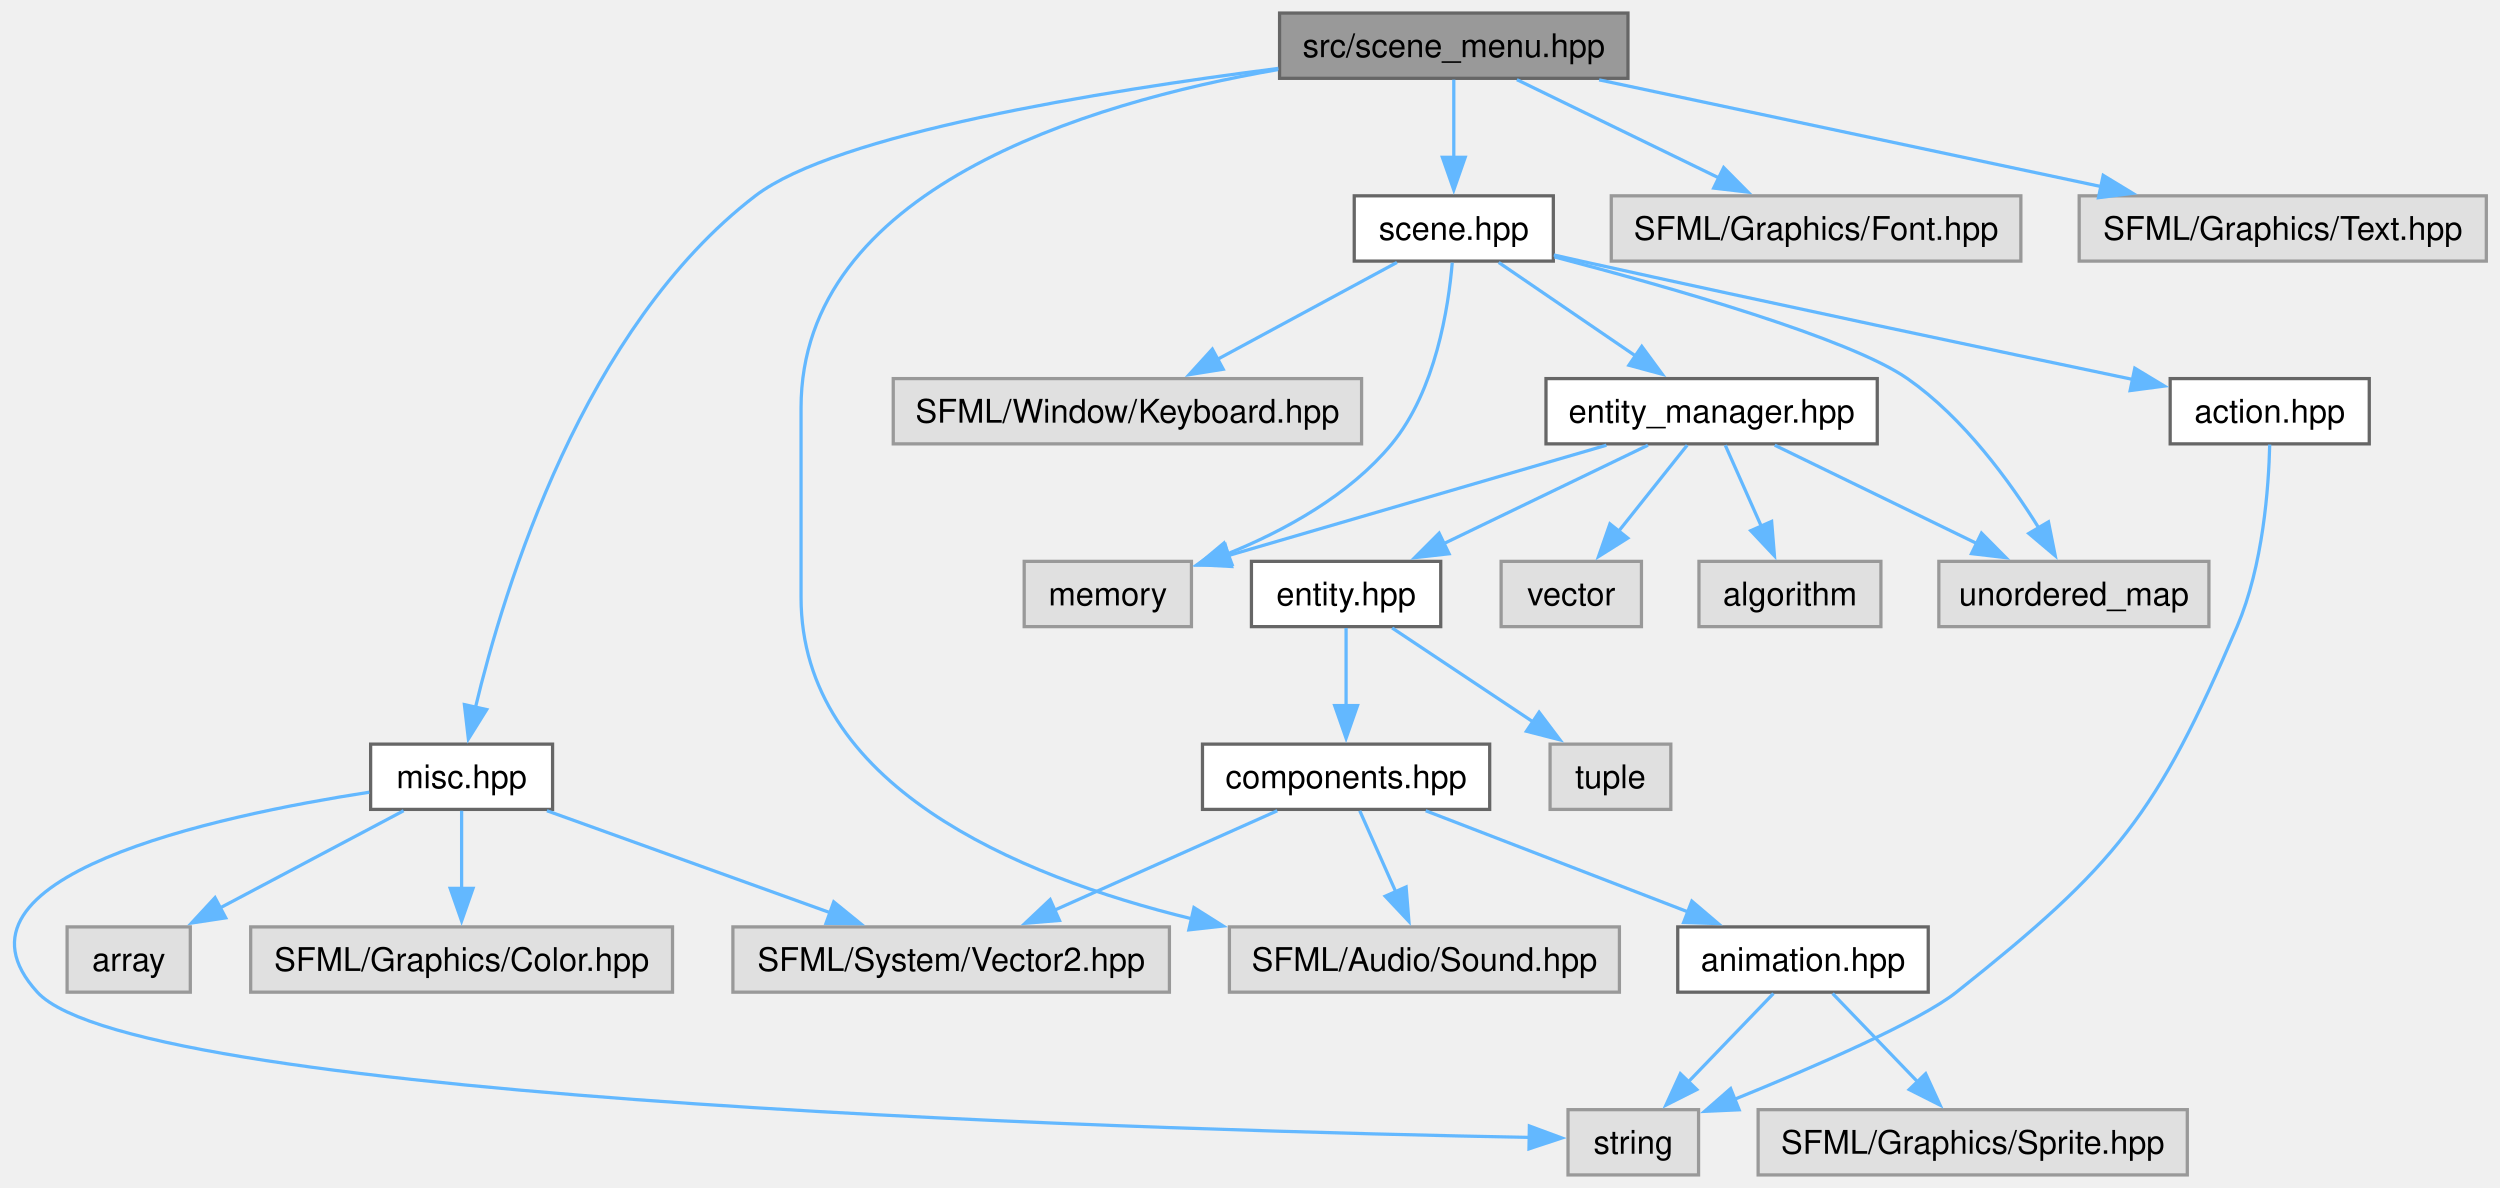
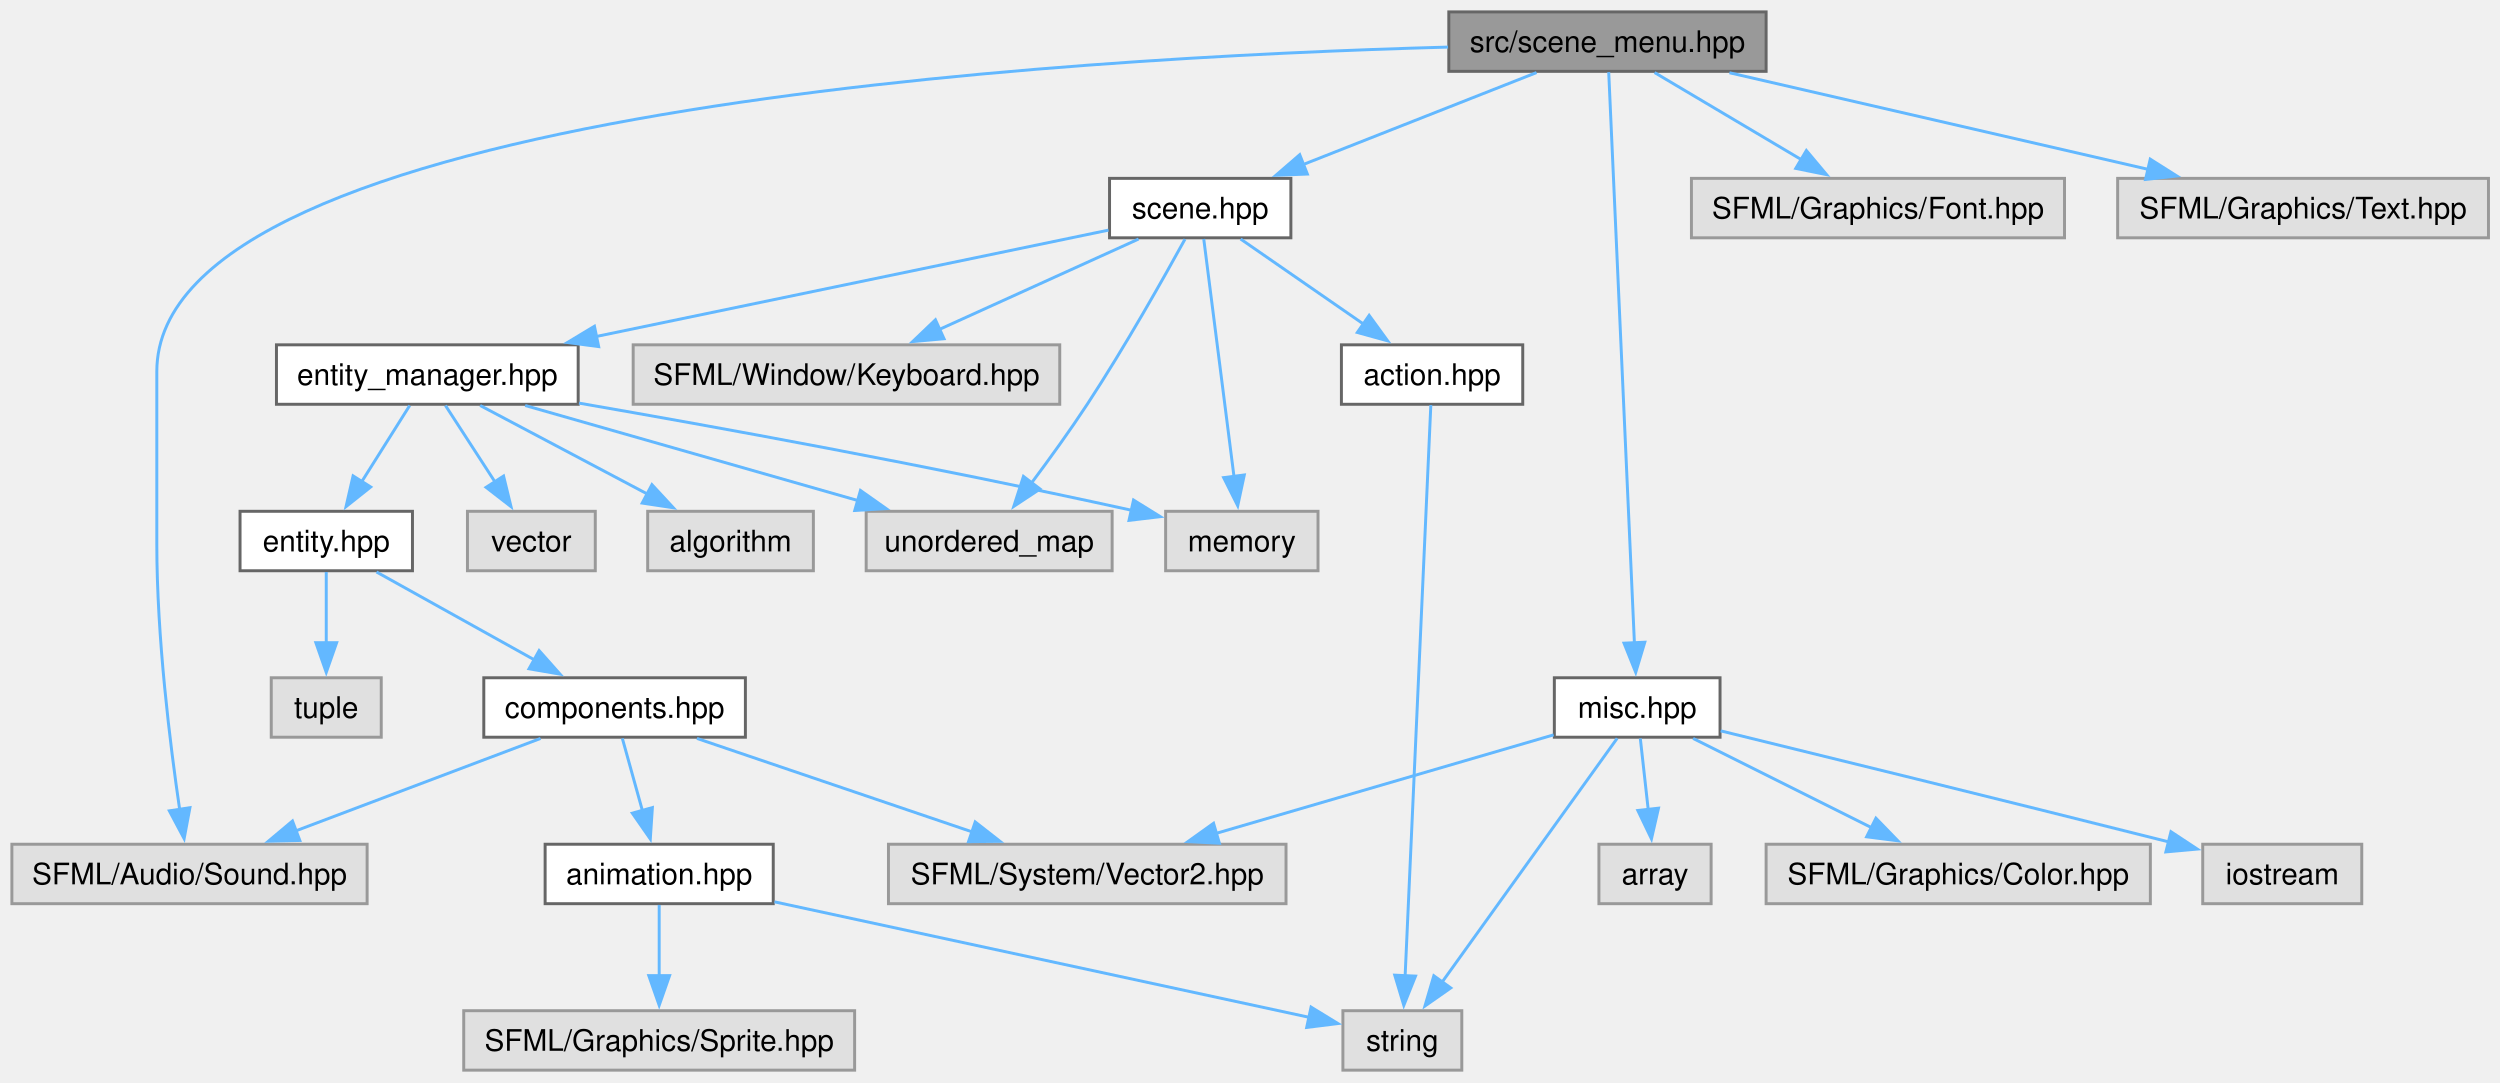
- <svg xmlns="http://www.w3.org/2000/svg" xmlns:xlink="http://www.w3.org/1999/xlink" width="766pt" height="364pt" viewBox="0.00 0.00 766.00 364.00">
+ <svg xmlns="http://www.w3.org/2000/svg" xmlns:xlink="http://www.w3.org/1999/xlink" width="841pt" height="364pt" viewBox="0.00 0.00 841.00 364.00">
  <g id="graph0" class="graph" transform="scale(1 1) rotate(0) translate(4 360)">
    <g id="Node000001" class="node">
      <g id="a_Node000001">
        <a xlink:title=" ">
-           <polygon fill="#999999" stroke="#666666" points="494.81,-356 388.06,-356 388.06,-336 494.81,-336 494.81,-356" />
-           <text xml:space="preserve" text-anchor="middle" x="441.44" y="-342.5" font-family="Helvetica,sans-Serif" font-size="10.00">src/scene_menu.hpp</text>
+           <polygon fill="#999999" stroke="#666666" points="590.12,-356 483.38,-356 483.38,-336 590.12,-336 590.12,-356" />
+           <text xml:space="preserve" text-anchor="middle" x="536.75" y="-342.5" font-family="Helvetica,sans-Serif" font-size="10.00">src/scene_menu.hpp</text>
        </a>
      </g>
    </g>
    <g id="Node000002" class="node">
      <g id="a_Node000002">
        <a xlink:href="scene_8hpp.html" target="_top" xlink:title=" ">
-           <polygon fill="white" stroke="#666666" points="471.94,-300 410.94,-300 410.94,-280 471.94,-280 471.94,-300" />
-           <text xml:space="preserve" text-anchor="middle" x="441.44" y="-286.5" font-family="Helvetica,sans-Serif" font-size="10.00">scene.hpp</text>
+           <polygon fill="white" stroke="#666666" points="430.25,-300 369.25,-300 369.25,-280 430.25,-280 430.25,-300" />
+           <text xml:space="preserve" text-anchor="middle" x="399.75" y="-286.5" font-family="Helvetica,sans-Serif" font-size="10.00">scene.hpp</text>
        </a>
      </g>
    </g>
    <g id="edge1_Node000001_Node000002" class="edge">
      <g id="a_edge1_Node000001_Node000002">
        <a xlink:title=" ">
-           <path fill="none" stroke="#63b8ff" d="M441.44,-335.59C441.44,-329.01 441.44,-319.96 441.44,-311.73" />
-           <polygon fill="#63b8ff" stroke="#63b8ff" points="444.94,-311.81 441.44,-301.81 437.94,-311.81 444.94,-311.81" />
+           <path fill="none" stroke="#63b8ff" d="M512.89,-335.59C491.21,-327.05 458.98,-314.35 434.46,-304.68" />
+           <polygon fill="#63b8ff" stroke="#63b8ff" points="435.79,-301.45 425.21,-301.03 433.23,-307.96 435.79,-301.45" />
        </a>
      </g>
    </g>
    <g id="Node000013" class="node">
      <g id="a_Node000013">
        <a xlink:title=" ">
-           <polygon fill="#e0e0e0" stroke="#999999" points="492.19,-76 372.69,-76 372.69,-56 492.19,-56 492.19,-76" />
-           <text xml:space="preserve" text-anchor="middle" x="432.44" y="-62.5" font-family="Helvetica,sans-Serif" font-size="10.00">SFML/Audio/Sound.hpp</text>
-         </a>
-       </g>
-     </g>
-     <g id="edge25_Node000001_Node000013" class="edge">
-       <g id="a_edge25_Node000001_Node000013">
-         <a xlink:title=" ">
-           <path fill="none" stroke="#63b8ff" d="M387.58,-338.68C328.34,-328.38 241.44,-301.87 241.44,-235 241.44,-235 241.44,-235 241.44,-177 241.44,-119.63 306.95,-91.73 361.23,-78.46" />
-           <polygon fill="#63b8ff" stroke="#63b8ff" points="361.83,-81.91 370.79,-76.26 360.26,-75.09 361.83,-81.91" />
+           <polygon fill="#e0e0e0" stroke="#999999" points="119.5,-76 0,-76 0,-56 119.5,-56 119.5,-76" />
+           <text xml:space="preserve" text-anchor="middle" x="59.75" y="-62.5" font-family="Helvetica,sans-Serif" font-size="10.00">SFML/Audio/Sound.hpp</text>
+         </a>
+       </g>
+     </g>
+     <g id="edge26_Node000001_Node000013" class="edge">
+       <g id="a_edge26_Node000001_Node000013">
+         <a xlink:title=" ">
+           <path fill="none" stroke="#63b8ff" d="M483.13,-344.16C356.36,-340.71 48.75,-323.26 48.75,-235 48.75,-235 48.75,-235 48.75,-177 48.75,-145.71 53.21,-109.67 56.45,-87.61" />
+           <polygon fill="#63b8ff" stroke="#63b8ff" points="59.89,-88.3 57.94,-77.88 52.97,-87.23 59.89,-88.3" />
        </a>
      </g>
    </g>
    <g id="Node000018" class="node">
      <g id="a_Node000018">
        <a xlink:href="misc_8hpp.html" target="_top" xlink:title=" ">
-           <polygon fill="white" stroke="#666666" points="165.31,-132 109.56,-132 109.56,-112 165.31,-112 165.31,-132" />
-           <text xml:space="preserve" text-anchor="middle" x="137.44" y="-118.5" font-family="Helvetica,sans-Serif" font-size="10.00">misc.hpp</text>
+           <polygon fill="white" stroke="#666666" points="574.62,-132 518.88,-132 518.88,-112 574.62,-112 574.62,-132" />
+           <text xml:space="preserve" text-anchor="middle" x="546.75" y="-118.5" font-family="Helvetica,sans-Serif" font-size="10.00">misc.hpp</text>
        </a>
      </g>
    </g>
    <g id="edge20_Node000001_Node000018" class="edge">
      <g id="a_edge20_Node000001_Node000018">
        <a xlink:title=" ">
-           <path fill="none" stroke="#63b8ff" d="M387.71,-339.05C332.78,-332.04 252.11,-318.91 227.44,-300 174.83,-259.69 150.48,-180.09 141.61,-142.95" />
-           <polygon fill="#63b8ff" stroke="#63b8ff" points="145.12,-142.58 139.51,-133.58 138.29,-144.11 145.12,-142.58" />
-         </a>
-       </g>
-     </g>
-     <g id="Node000021" class="node">
-       <g id="a_Node000021">
-         <a xlink:title=" ">
-           <polygon fill="#e0e0e0" stroke="#999999" points="615.19,-300 489.69,-300 489.69,-280 615.19,-280 615.19,-300" />
-           <text xml:space="preserve" text-anchor="middle" x="552.44" y="-286.5" font-family="Helvetica,sans-Serif" font-size="10.00">SFML/Graphics/Font.hpp</text>
-         </a>
-       </g>
-     </g>
-     <g id="edge26_Node000001_Node000021" class="edge">
-       <g id="a_edge26_Node000001_Node000021">
-         <a xlink:title=" ">
-           <path fill="none" stroke="#63b8ff" d="M460.77,-335.59C477.86,-327.28 503.04,-315.03 522.69,-305.47" />
-           <polygon fill="#63b8ff" stroke="#63b8ff" points="524.13,-308.66 531.59,-301.14 521.07,-302.37 524.13,-308.66" />
+           <path fill="none" stroke="#63b8ff" d="M537.17,-335.74C538.65,-302.74 543.72,-190.31 545.82,-143.61" />
+           <polygon fill="#63b8ff" stroke="#63b8ff" points="549.31,-143.96 546.26,-133.81 542.32,-143.64 549.31,-143.96" />
        </a>
      </g>
    </g>
    <g id="Node000022" class="node">
      <g id="a_Node000022">
        <a xlink:title=" ">
-           <polygon fill="#e0e0e0" stroke="#999999" points="757.81,-300 633.06,-300 633.06,-280 757.81,-280 757.81,-300" />
-           <text xml:space="preserve" text-anchor="middle" x="695.44" y="-286.5" font-family="Helvetica,sans-Serif" font-size="10.00">SFML/Graphics/Text.hpp</text>
+           <polygon fill="#e0e0e0" stroke="#999999" points="690.5,-300 565,-300 565,-280 690.5,-280 690.5,-300" />
+           <text xml:space="preserve" text-anchor="middle" x="627.75" y="-286.5" font-family="Helvetica,sans-Serif" font-size="10.00">SFML/Graphics/Font.hpp</text>
        </a>
      </g>
    </g>
    <g id="edge27_Node000001_Node000022" class="edge">
      <g id="a_edge27_Node000001_Node000022">
        <a xlink:title=" ">
-           <path fill="none" stroke="#63b8ff" d="M485.97,-335.53C528.82,-326.42 593.74,-312.62 639.93,-302.8" />
-           <polygon fill="#63b8ff" stroke="#63b8ff" points="640.42,-306.27 649.48,-300.77 638.97,-299.43 640.42,-306.27" />
+           <path fill="none" stroke="#63b8ff" d="M552.6,-335.59C566.22,-327.51 586.11,-315.71 602.01,-306.27" />
+           <polygon fill="#63b8ff" stroke="#63b8ff" points="603.66,-309.37 610.47,-301.25 600.09,-303.35 603.66,-309.37" />
+         </a>
+       </g>
+     </g>
+     <g id="Node000023" class="node">
+       <g id="a_Node000023">
+         <a xlink:title=" ">
+           <polygon fill="#e0e0e0" stroke="#999999" points="833.12,-300 708.38,-300 708.38,-280 833.12,-280 833.12,-300" />
+           <text xml:space="preserve" text-anchor="middle" x="770.75" y="-286.5" font-family="Helvetica,sans-Serif" font-size="10.00">SFML/Graphics/Text.hpp</text>
+         </a>
+       </g>
+     </g>
+     <g id="edge28_Node000001_Node000023" class="edge">
+       <g id="a_edge28_Node000001_Node000023">
+         <a xlink:title=" ">
+           <path fill="none" stroke="#63b8ff" d="M577.78,-335.53C617,-326.48 676.3,-312.8 718.8,-302.99" />
+           <polygon fill="#63b8ff" stroke="#63b8ff" points="719.34,-306.46 728.29,-300.8 717.76,-299.64 719.34,-306.46" />
        </a>
      </g>
    </g>
    <g id="Node000003" class="node">
      <g id="a_Node000003">
        <a xlink:title=" ">
-           <polygon fill="#e0e0e0" stroke="#999999" points="672.81,-188 590.06,-188 590.06,-168 672.81,-168 672.81,-188" />
-           <text xml:space="preserve" text-anchor="middle" x="631.44" y="-174.5" font-family="Helvetica,sans-Serif" font-size="10.00">unordered_map</text>
+           <polygon fill="#e0e0e0" stroke="#999999" points="370.12,-188 287.38,-188 287.38,-168 370.12,-168 370.12,-188" />
+           <text xml:space="preserve" text-anchor="middle" x="328.75" y="-174.5" font-family="Helvetica,sans-Serif" font-size="10.00">unordered_map</text>
        </a>
      </g>
    </g>
    <g id="edge2_Node000002_Node000003" class="edge">
      <g id="a_edge2_Node000002_Node000003">
        <a xlink:title=" ">
-           <path fill="none" stroke="#63b8ff" d="M472.29,-281.27C507.59,-272.04 562.81,-256.3 580.44,-244 597.67,-231.98 611.87,-212.44 620.88,-197.92" />
-           <polygon fill="#63b8ff" stroke="#63b8ff" points="623.65,-200.1 625.72,-189.71 617.62,-196.55 623.65,-200.1" />
+           <path fill="none" stroke="#63b8ff" d="M394.64,-279.56C387.6,-266.74 374.38,-243.23 361.75,-224 355.92,-215.12 349.03,-205.58 343.05,-197.59" />
+           <polygon fill="#63b8ff" stroke="#63b8ff" points="345.87,-195.51 337.04,-189.66 340.29,-199.74 345.87,-195.51" />
        </a>
      </g>
    </g>
    <g id="Node000004" class="node">
      <g id="a_Node000004">
        <a xlink:title=" ">
-           <polygon fill="#e0e0e0" stroke="#999999" points="361.06,-188 309.81,-188 309.81,-168 361.06,-168 361.06,-188" />
-           <text xml:space="preserve" text-anchor="middle" x="335.44" y="-174.5" font-family="Helvetica,sans-Serif" font-size="10.00">memory</text>
+           <polygon fill="#e0e0e0" stroke="#999999" points="439.38,-188 388.12,-188 388.12,-168 439.38,-168 439.38,-188" />
+           <text xml:space="preserve" text-anchor="middle" x="413.75" y="-174.5" font-family="Helvetica,sans-Serif" font-size="10.00">memory</text>
        </a>
      </g>
    </g>
    <g id="edge3_Node000002_Node000004" class="edge">
      <g id="a_edge3_Node000002_Node000004">
        <a xlink:title=" ">
-           <path fill="none" stroke="#63b8ff" d="M440.97,-279.53C439.82,-265.83 435.89,-240.34 422.44,-224 409.46,-208.24 389.51,-197.36 371.99,-190.26" />
-           <polygon fill="#63b8ff" stroke="#63b8ff" points="373.49,-187.08 362.9,-186.84 371.03,-193.63 373.49,-187.08" />
+           <path fill="none" stroke="#63b8ff" d="M400.94,-279.62C403.19,-262.01 408.07,-223.59 411.12,-199.65" />
+           <polygon fill="#63b8ff" stroke="#63b8ff" points="414.58,-200.22 412.37,-189.86 407.63,-199.33 414.58,-200.22" />
        </a>
      </g>
    </g>
    <g id="Node000005" class="node">
      <g id="a_Node000005">
        <a xlink:title=" ">
-           <polygon fill="#e0e0e0" stroke="#999999" points="413.19,-244 269.69,-244 269.69,-224 413.19,-224 413.19,-244" />
-           <text xml:space="preserve" text-anchor="middle" x="341.44" y="-230.5" font-family="Helvetica,sans-Serif" font-size="10.00">SFML/Window/Keyboard.hpp</text>
+           <polygon fill="#e0e0e0" stroke="#999999" points="352.5,-244 209,-244 209,-224 352.5,-224 352.5,-244" />
+           <text xml:space="preserve" text-anchor="middle" x="280.75" y="-230.5" font-family="Helvetica,sans-Serif" font-size="10.00">SFML/Window/Keyboard.hpp</text>
        </a>
      </g>
    </g>
    <g id="edge4_Node000002_Node000005" class="edge">
      <g id="a_edge4_Node000002_Node000005">
        <a xlink:title=" ">
-           <path fill="none" stroke="#63b8ff" d="M424.02,-279.59C408.77,-271.36 386.36,-259.26 368.73,-249.74" />
-           <polygon fill="#63b8ff" stroke="#63b8ff" points="370.79,-246.87 360.33,-245.2 367.46,-253.03 370.79,-246.87" />
+           <path fill="none" stroke="#63b8ff" d="M379.02,-279.59C360.54,-271.21 333.21,-258.8 312.06,-249.21" />
+           <polygon fill="#63b8ff" stroke="#63b8ff" points="313.57,-246.05 303.02,-245.1 310.68,-252.42 313.57,-246.05" />
        </a>
      </g>
    </g>
    <g id="Node000006" class="node">
      <g id="a_Node000006">
        <a xlink:href="entity__manager_8hpp.html" target="_top" xlink:title=" ">
-           <polygon fill="white" stroke="#666666" points="571.19,-244 469.69,-244 469.69,-224 571.19,-224 571.19,-244" />
-           <text xml:space="preserve" text-anchor="middle" x="520.44" y="-230.5" font-family="Helvetica,sans-Serif" font-size="10.00">entity_manager.hpp</text>
+           <polygon fill="white" stroke="#666666" points="190.5,-244 89,-244 89,-224 190.5,-224 190.5,-244" />
+           <text xml:space="preserve" text-anchor="middle" x="139.75" y="-230.5" font-family="Helvetica,sans-Serif" font-size="10.00">entity_manager.hpp</text>
        </a>
      </g>
    </g>
    <g id="edge5_Node000002_Node000006" class="edge">
      <g id="a_edge5_Node000002_Node000006">
        <a xlink:title=" ">
-           <path fill="none" stroke="#63b8ff" d="M455.2,-279.59C466.8,-271.67 483.64,-260.16 497.3,-250.82" />
-           <polygon fill="#63b8ff" stroke="#63b8ff" points="499.04,-253.87 505.32,-245.33 495.09,-248.09 499.04,-253.87" />
+           <path fill="none" stroke="#63b8ff" d="M368.9,-282.59C326.55,-273.8 249.61,-257.82 196.65,-246.82" />
+           <polygon fill="#63b8ff" stroke="#63b8ff" points="197.39,-243.4 186.89,-244.79 195.97,-250.25 197.39,-243.4" />
        </a>
      </g>
    </g>
    <g id="Node000017" class="node">
      <g id="a_Node000017">
        <a xlink:href="action_8hpp.html" target="_top" xlink:title=" ">
-           <polygon fill="white" stroke="#666666" points="721.94,-244 660.94,-244 660.94,-224 721.94,-224 721.94,-244" />
-           <text xml:space="preserve" text-anchor="middle" x="691.44" y="-230.5" font-family="Helvetica,sans-Serif" font-size="10.00">action.hpp</text>
+           <polygon fill="white" stroke="#666666" points="508.25,-244 447.25,-244 447.25,-224 508.25,-224 508.25,-244" />
+           <text xml:space="preserve" text-anchor="middle" x="477.75" y="-230.5" font-family="Helvetica,sans-Serif" font-size="10.00">action.hpp</text>
        </a>
      </g>
    </g>
    <g id="edge18_Node000002_Node000017" class="edge">
      <g id="a_edge18_Node000002_Node000017">
        <a xlink:title=" ">
-           <path fill="none" stroke="#63b8ff" d="M472.09,-281.88C474.91,-281.24 477.73,-280.6 480.44,-280 539.05,-266.99 607,-252.63 649.6,-243.71" />
-           <polygon fill="#63b8ff" stroke="#63b8ff" points="650.1,-247.18 659.17,-241.71 648.67,-240.33 650.1,-247.18" />
+           <path fill="none" stroke="#63b8ff" d="M413.34,-279.59C424.79,-271.67 441.41,-260.16 454.91,-250.82" />
+           <polygon fill="#63b8ff" stroke="#63b8ff" points="456.58,-253.91 462.81,-245.34 452.6,-248.16 456.58,-253.91" />
        </a>
      </g>
    </g>
    <g id="edge7_Node000006_Node000003" class="edge">
      <g id="a_edge7_Node000006_Node000003">
        <a xlink:title=" ">
-           <path fill="none" stroke="#63b8ff" d="M539.77,-223.59C556.86,-215.28 582.04,-203.03 601.69,-193.47" />
-           <polygon fill="#63b8ff" stroke="#63b8ff" points="603.13,-196.66 610.59,-189.14 600.07,-190.37 603.13,-196.66" />
+           <path fill="none" stroke="#63b8ff" d="M172.67,-223.59C203.78,-214.71 250.67,-201.31 284.93,-191.52" />
+           <polygon fill="#63b8ff" stroke="#63b8ff" points="285.46,-195.01 294.12,-188.9 283.54,-188.28 285.46,-195.01" />
        </a>
      </g>
    </g>
    <g id="edge8_Node000006_Node000004" class="edge">
      <g id="a_edge8_Node000006_Node000004">
        <a xlink:title=" ">
-           <path fill="none" stroke="#63b8ff" d="M488.21,-223.59C455.85,-214.15 406.04,-199.61 372.16,-189.72" />
-           <polygon fill="#63b8ff" stroke="#63b8ff" points="373.37,-186.42 362.79,-186.98 371.4,-193.14 373.37,-186.42" />
+           <path fill="none" stroke="#63b8ff" d="M190.77,-224.39C236.83,-216.4 306.7,-203.72 376.59,-188.36" />
+           <polygon fill="#63b8ff" stroke="#63b8ff" points="377.32,-191.78 386.32,-186.2 375.8,-184.95 377.32,-191.78" />
        </a>
      </g>
    </g>
    <g id="Node000007" class="node">
      <g id="a_Node000007">
        <a xlink:title=" ">
-           <polygon fill="#e0e0e0" stroke="#999999" points="498.94,-188 455.94,-188 455.94,-168 498.94,-168 498.94,-188" />
-           <text xml:space="preserve" text-anchor="middle" x="477.44" y="-174.5" font-family="Helvetica,sans-Serif" font-size="10.00">vector</text>
+           <polygon fill="#e0e0e0" stroke="#999999" points="196.25,-188 153.25,-188 153.25,-168 196.25,-168 196.25,-188" />
+           <text xml:space="preserve" text-anchor="middle" x="174.75" y="-174.5" font-family="Helvetica,sans-Serif" font-size="10.00">vector</text>
        </a>
      </g>
    </g>
    <g id="edge6_Node000006_Node000007" class="edge">
      <g id="a_edge6_Node000006_Node000007">
        <a xlink:title=" ">
-           <path fill="none" stroke="#63b8ff" d="M512.95,-223.59C507.15,-216.32 498.95,-206.02 491.89,-197.15" />
-           <polygon fill="#63b8ff" stroke="#63b8ff" points="494.75,-195.12 485.79,-189.48 489.28,-199.49 494.75,-195.12" />
+           <path fill="none" stroke="#63b8ff" d="M145.85,-223.59C150.46,-216.47 156.96,-206.45 162.62,-197.72" />
+           <polygon fill="#63b8ff" stroke="#63b8ff" points="165.4,-199.86 167.9,-189.57 159.52,-196.06 165.4,-199.86" />
        </a>
      </g>
    </g>
    <g id="Node000008" class="node">
      <g id="a_Node000008">
        <a xlink:title=" ">
-           <polygon fill="#e0e0e0" stroke="#999999" points="572.31,-188 516.56,-188 516.56,-168 572.31,-168 572.31,-188" />
-           <text xml:space="preserve" text-anchor="middle" x="544.44" y="-174.5" font-family="Helvetica,sans-Serif" font-size="10.00">algorithm</text>
+           <polygon fill="#e0e0e0" stroke="#999999" points="269.62,-188 213.88,-188 213.88,-168 269.62,-168 269.62,-188" />
+           <text xml:space="preserve" text-anchor="middle" x="241.75" y="-174.5" font-family="Helvetica,sans-Serif" font-size="10.00">algorithm</text>
        </a>
      </g>
    </g>
    <g id="edge9_Node000006_Node000008" class="edge">
      <g id="a_edge9_Node000006_Node000008">
        <a xlink:title=" ">
-           <path fill="none" stroke="#63b8ff" d="M524.62,-223.59C527.68,-216.7 531.95,-207.1 535.74,-198.57" />
-           <polygon fill="#63b8ff" stroke="#63b8ff" points="538.83,-200.24 539.69,-189.68 532.43,-197.4 538.83,-200.24" />
+           <path fill="none" stroke="#63b8ff" d="M157.52,-223.59C173.07,-215.36 195.93,-203.26 213.91,-193.74" />
+           <polygon fill="#63b8ff" stroke="#63b8ff" points="215.31,-196.96 222.51,-189.19 212.03,-190.77 215.31,-196.96" />
        </a>
      </g>
    </g>
    <g id="Node000009" class="node">
      <g id="a_Node000009">
        <a xlink:href="entity_8hpp.html" target="_top" xlink:title=" ">
-           <polygon fill="white" stroke="#666666" points="437.44,-188 379.44,-188 379.44,-168 437.44,-168 437.44,-188" />
-           <text xml:space="preserve" text-anchor="middle" x="408.44" y="-174.5" font-family="Helvetica,sans-Serif" font-size="10.00">entity.hpp</text>
+           <polygon fill="white" stroke="#666666" points="134.75,-188 76.75,-188 76.75,-168 134.75,-168 134.75,-188" />
+           <text xml:space="preserve" text-anchor="middle" x="105.75" y="-174.5" font-family="Helvetica,sans-Serif" font-size="10.00">entity.hpp</text>
        </a>
      </g>
    </g>
    <g id="edge10_Node000006_Node000009" class="edge">
      <g id="a_edge10_Node000006_Node000009">
        <a xlink:title=" ">
-           <path fill="none" stroke="#63b8ff" d="M500.93,-223.59C483.69,-215.28 458.28,-203.03 438.45,-193.47" />
-           <polygon fill="#63b8ff" stroke="#63b8ff" points="439.99,-190.33 429.46,-189.14 436.95,-196.63 439.99,-190.33" />
+           <path fill="none" stroke="#63b8ff" d="M133.83,-223.59C129.39,-216.55 123.17,-206.67 117.71,-198" />
+           <polygon fill="#63b8ff" stroke="#63b8ff" points="120.7,-196.18 112.41,-189.58 114.78,-199.91 120.7,-196.18" />
        </a>
      </g>
    </g>
    <g id="Node000010" class="node">
      <g id="a_Node000010">
        <a xlink:title=" ">
-           <polygon fill="#e0e0e0" stroke="#999999" points="507.94,-132 470.94,-132 470.94,-112 507.94,-112 507.94,-132" />
-           <text xml:space="preserve" text-anchor="middle" x="489.44" y="-118.5" font-family="Helvetica,sans-Serif" font-size="10.00">tuple</text>
+           <polygon fill="#e0e0e0" stroke="#999999" points="124.25,-132 87.25,-132 87.25,-112 124.25,-112 124.25,-132" />
+           <text xml:space="preserve" text-anchor="middle" x="105.75" y="-118.5" font-family="Helvetica,sans-Serif" font-size="10.00">tuple</text>
        </a>
      </g>
    </g>
    <g id="edge11_Node000009_Node000010" class="edge">
      <g id="a_edge11_Node000009_Node000010">
        <a xlink:title=" ">
-           <path fill="none" stroke="#63b8ff" d="M422.55,-167.59C434.44,-159.67 451.7,-148.16 465.72,-138.82" />
-           <polygon fill="#63b8ff" stroke="#63b8ff" points="467.58,-141.78 473.96,-133.32 463.7,-135.95 467.58,-141.78" />
+           <path fill="none" stroke="#63b8ff" d="M105.75,-167.59C105.75,-161.01 105.75,-151.96 105.75,-143.73" />
+           <polygon fill="#63b8ff" stroke="#63b8ff" points="109.25,-143.81 105.75,-133.81 102.25,-143.81 109.25,-143.81" />
        </a>
      </g>
    </g>
    <g id="Node000011" class="node">
      <g id="a_Node000011">
        <a xlink:href="components_8hpp.html" target="_top" xlink:title=" ">
-           <polygon fill="white" stroke="#666666" points="452.44,-132 364.44,-132 364.44,-112 452.44,-112 452.44,-132" />
-           <text xml:space="preserve" text-anchor="middle" x="408.44" y="-118.5" font-family="Helvetica,sans-Serif" font-size="10.00">components.hpp</text>
+           <polygon fill="white" stroke="#666666" points="246.75,-132 158.75,-132 158.75,-112 246.75,-112 246.75,-132" />
+           <text xml:space="preserve" text-anchor="middle" x="202.75" y="-118.5" font-family="Helvetica,sans-Serif" font-size="10.00">components.hpp</text>
        </a>
      </g>
    </g>
    <g id="edge12_Node000009_Node000011" class="edge">
      <g id="a_edge12_Node000009_Node000011">
        <a xlink:title=" ">
-           <path fill="none" stroke="#63b8ff" d="M408.44,-167.59C408.44,-161.01 408.44,-151.96 408.44,-143.73" />
-           <polygon fill="#63b8ff" stroke="#63b8ff" points="411.94,-143.81 408.44,-133.81 404.94,-143.81 411.94,-143.81" />
+           <path fill="none" stroke="#63b8ff" d="M122.65,-167.59C137.3,-159.44 158.77,-147.48 175.8,-138" />
+           <polygon fill="#63b8ff" stroke="#63b8ff" points="177.36,-141.14 184.4,-133.22 173.96,-135.02 177.36,-141.14" />
        </a>
      </g>
    </g>
    <g id="Node000012" class="node">
      <g id="a_Node000012">
        <a xlink:title=" ">
-           <polygon fill="#e0e0e0" stroke="#999999" points="354.31,-76 220.56,-76 220.56,-56 354.31,-56 354.31,-76" />
-           <text xml:space="preserve" text-anchor="middle" x="287.44" y="-62.5" font-family="Helvetica,sans-Serif" font-size="10.00">SFML/System/Vector2.hpp</text>
+           <polygon fill="#e0e0e0" stroke="#999999" points="428.62,-76 294.88,-76 294.88,-56 428.62,-56 428.62,-76" />
+           <text xml:space="preserve" text-anchor="middle" x="361.75" y="-62.5" font-family="Helvetica,sans-Serif" font-size="10.00">SFML/System/Vector2.hpp</text>
        </a>
      </g>
    </g>
    <g id="edge13_Node000011_Node000012" class="edge">
      <g id="a_edge13_Node000011_Node000012">
        <a xlink:title=" ">
-           <path fill="none" stroke="#63b8ff" d="M387.36,-111.59C368.48,-103.17 340.52,-90.69 318.98,-81.07" />
-           <polygon fill="#63b8ff" stroke="#63b8ff" points="320.62,-77.98 310.06,-77.1 317.77,-84.37 320.62,-77.98" />
+           <path fill="none" stroke="#63b8ff" d="M230.45,-111.59C256.05,-102.9 294.36,-89.89 323,-80.16" />
+           <polygon fill="#63b8ff" stroke="#63b8ff" points="324.06,-83.5 332.41,-76.97 321.81,-76.87 324.06,-83.5" />
        </a>
      </g>
    </g>
    <g id="edge14_Node000011_Node000013" class="edge">
      <g id="a_edge14_Node000011_Node000013">
        <a xlink:title=" ">
-           <path fill="none" stroke="#63b8ff" d="M412.62,-111.59C415.68,-104.7 419.95,-95.1 423.74,-86.57" />
-           <polygon fill="#63b8ff" stroke="#63b8ff" points="426.83,-88.24 427.69,-77.68 420.43,-85.4 426.83,-88.24" />
+           <path fill="none" stroke="#63b8ff" d="M177.84,-111.59C155.02,-102.97 120.97,-90.12 95.29,-80.42" />
+           <polygon fill="#63b8ff" stroke="#63b8ff" points="96.86,-77.27 86.27,-77.01 94.39,-83.82 96.86,-77.27" />
        </a>
      </g>
    </g>
    <g id="Node000014" class="node">
      <g id="a_Node000014">
        <a xlink:href="animation_8hpp.html" target="_top" xlink:title=" ">
-           <polygon fill="white" stroke="#666666" points="586.81,-76 510.06,-76 510.06,-56 586.81,-56 586.81,-76" />
-           <text xml:space="preserve" text-anchor="middle" x="548.44" y="-62.5" font-family="Helvetica,sans-Serif" font-size="10.00">animation.hpp</text>
+           <polygon fill="white" stroke="#666666" points="256.12,-76 179.38,-76 179.38,-56 256.12,-56 256.12,-76" />
+           <text xml:space="preserve" text-anchor="middle" x="217.75" y="-62.5" font-family="Helvetica,sans-Serif" font-size="10.00">animation.hpp</text>
        </a>
      </g>
    </g>
    <g id="edge15_Node000011_Node000014" class="edge">
      <g id="a_edge15_Node000011_Node000014">
        <a xlink:title=" ">
-           <path fill="none" stroke="#63b8ff" d="M432.83,-111.59C455.07,-103.01 488.21,-90.23 513.31,-80.55" />
-           <polygon fill="#63b8ff" stroke="#63b8ff" points="514.38,-83.89 522.45,-77.02 511.86,-77.36 514.38,-83.89" />
+           <path fill="none" stroke="#63b8ff" d="M205.36,-111.59C207.23,-104.86 209.82,-95.53 212.15,-87.15" />
+           <polygon fill="#63b8ff" stroke="#63b8ff" points="215.46,-88.33 214.76,-77.76 208.71,-86.46 215.46,-88.33" />
        </a>
      </g>
    </g>
    <g id="Node000015" class="node">
      <g id="a_Node000015">
        <a xlink:title=" ">
-           <polygon fill="#e0e0e0" stroke="#999999" points="516.44,-20 476.44,-20 476.44,0 516.44,0 516.44,-20" />
-           <text xml:space="preserve" text-anchor="middle" x="496.44" y="-6.5" font-family="Helvetica,sans-Serif" font-size="10.00">string</text>
+           <polygon fill="#e0e0e0" stroke="#999999" points="487.75,-20 447.75,-20 447.75,0 487.75,0 487.75,-20" />
+           <text xml:space="preserve" text-anchor="middle" x="467.75" y="-6.5" font-family="Helvetica,sans-Serif" font-size="10.00">string</text>
        </a>
      </g>
    </g>
    <g id="edge16_Node000014_Node000015" class="edge">
      <g id="a_edge16_Node000014_Node000015">
        <a xlink:title=" ">
-           <path fill="none" stroke="#63b8ff" d="M539.38,-55.59C532.22,-48.16 522.03,-37.58 513.37,-28.58" />
-           <polygon fill="#63b8ff" stroke="#63b8ff" points="515.9,-26.16 506.44,-21.39 510.86,-31.02 515.9,-26.16" />
+           <path fill="none" stroke="#63b8ff" d="M256.54,-56.62C306.12,-45.91 390.99,-27.58 436.59,-17.73" />
+           <polygon fill="#63b8ff" stroke="#63b8ff" points="437.04,-21.21 446.08,-15.68 435.57,-14.37 437.04,-21.21" />
        </a>
      </g>
    </g>
    <g id="Node000016" class="node">
      <g id="a_Node000016">
        <a xlink:title=" ">
-           <polygon fill="#e0e0e0" stroke="#999999" points="666.19,-20 534.69,-20 534.69,0 666.19,0 666.19,-20" />
-           <text xml:space="preserve" text-anchor="middle" x="600.44" y="-6.5" font-family="Helvetica,sans-Serif" font-size="10.00">SFML/Graphics/Sprite.hpp</text>
+           <polygon fill="#e0e0e0" stroke="#999999" points="283.5,-20 152,-20 152,0 283.5,0 283.5,-20" />
+           <text xml:space="preserve" text-anchor="middle" x="217.75" y="-6.5" font-family="Helvetica,sans-Serif" font-size="10.00">SFML/Graphics/Sprite.hpp</text>
        </a>
      </g>
    </g>
    <g id="edge17_Node000014_Node000016" class="edge">
      <g id="a_edge17_Node000014_Node000016">
        <a xlink:title=" ">
-           <path fill="none" stroke="#63b8ff" d="M557.5,-55.59C564.66,-48.16 574.85,-37.58 583.51,-28.58" />
-           <polygon fill="#63b8ff" stroke="#63b8ff" points="586.02,-31.02 590.44,-21.39 580.98,-26.16 586.02,-31.02" />
+           <path fill="none" stroke="#63b8ff" d="M217.75,-55.59C217.75,-49.01 217.75,-39.96 217.75,-31.73" />
+           <polygon fill="#63b8ff" stroke="#63b8ff" points="221.25,-31.81 217.75,-21.81 214.25,-31.81 221.25,-31.81" />
        </a>
      </g>
    </g>
    <g id="edge19_Node000017_Node000015" class="edge">
      <g id="a_edge19_Node000017_Node000015">
        <a xlink:title=" ">
-           <path fill="none" stroke="#63b8ff" d="M691.44,-223.78C691.14,-210.81 689.42,-186.69 681.44,-168 656.78,-110.29 644.58,-95.04 595.44,-56 584.3,-47.15 551.97,-33.13 527.26,-23.09" />
-           <polygon fill="#63b8ff" stroke="#63b8ff" points="528.87,-19.96 518.28,-19.48 526.26,-26.46 528.87,-19.96" />
+           <path fill="none" stroke="#63b8ff" d="M477.33,-223.74C475.85,-190.74 470.78,-78.31 468.68,-31.61" />
+           <polygon fill="#63b8ff" stroke="#63b8ff" points="472.18,-31.64 468.24,-21.81 465.19,-31.96 472.18,-31.64" />
        </a>
      </g>
    </g>
    <g id="edge23_Node000018_Node000012" class="edge">
      <g id="a_edge23_Node000018_Node000012">
        <a xlink:title=" ">
-           <path fill="none" stroke="#63b8ff" d="M163.57,-111.59C187.62,-102.94 223.54,-90 250.52,-80.29" />
-           <polygon fill="#63b8ff" stroke="#63b8ff" points="251.46,-83.67 259.68,-76.99 249.09,-77.09 251.46,-83.67" />
+           <path fill="none" stroke="#63b8ff" d="M518.65,-112.8C488.46,-103.99 440.1,-89.87 405.04,-79.64" />
+           <polygon fill="#63b8ff" stroke="#63b8ff" points="406.2,-76.33 395.62,-76.89 404.24,-83.05 406.2,-76.33" />
        </a>
      </g>
    </g>
    <g id="edge24_Node000018_Node000015" class="edge">
      <g id="a_edge24_Node000018_Node000015">
        <a xlink:title=" ">
-           <path fill="none" stroke="#63b8ff" d="M109.16,-117.27C61.93,-109.97 -24.79,-91.33 7.44,-56 38.29,-22.18 361.48,-13.44 464.84,-11.49" />
-           <polygon fill="#63b8ff" stroke="#63b8ff" points="464.6,-15 474.54,-11.32 464.48,-8 464.6,-15" />
+           <path fill="none" stroke="#63b8ff" d="M540.01,-111.62C527.01,-93.52 498.24,-53.45 481.18,-29.7" />
+           <polygon fill="#63b8ff" stroke="#63b8ff" points="484.03,-27.66 475.35,-21.58 478.34,-31.75 484.03,-27.66" />
        </a>
      </g>
    </g>
    <g id="Node000019" class="node">
      <g id="a_Node000019">
        <a xlink:title=" ">
-           <polygon fill="#e0e0e0" stroke="#999999" points="54.31,-76 16.56,-76 16.56,-56 54.31,-56 54.31,-76" />
-           <text xml:space="preserve" text-anchor="middle" x="35.44" y="-62.5" font-family="Helvetica,sans-Serif" font-size="10.00">array</text>
+           <polygon fill="#e0e0e0" stroke="#999999" points="571.62,-76 533.88,-76 533.88,-56 571.62,-56 571.62,-76" />
+           <text xml:space="preserve" text-anchor="middle" x="552.75" y="-62.5" font-family="Helvetica,sans-Serif" font-size="10.00">array</text>
        </a>
      </g>
    </g>
    <g id="edge21_Node000018_Node000019" class="edge">
      <g id="a_edge21_Node000018_Node000019">
        <a xlink:title=" ">
-           <path fill="none" stroke="#63b8ff" d="M119.67,-111.59C104.12,-103.36 81.26,-91.26 63.28,-81.74" />
-           <polygon fill="#63b8ff" stroke="#63b8ff" points="65.16,-78.77 54.68,-77.19 61.88,-84.96 65.16,-78.77" />
+           <path fill="none" stroke="#63b8ff" d="M547.8,-111.59C548.53,-105.01 549.53,-95.96 550.45,-87.73" />
+           <polygon fill="#63b8ff" stroke="#63b8ff" points="553.92,-88.13 551.55,-77.8 546.97,-87.35 553.92,-88.13" />
        </a>
      </g>
    </g>
    <g id="Node000020" class="node">
      <g id="a_Node000020">
        <a xlink:title=" ">
-           <polygon fill="#e0e0e0" stroke="#999999" points="202.06,-76 72.81,-76 72.81,-56 202.06,-56 202.06,-76" />
-           <text xml:space="preserve" text-anchor="middle" x="137.44" y="-62.5" font-family="Helvetica,sans-Serif" font-size="10.00">SFML/Graphics/Color.hpp</text>
+           <polygon fill="#e0e0e0" stroke="#999999" points="719.38,-76 590.12,-76 590.12,-56 719.38,-56 719.38,-76" />
+           <text xml:space="preserve" text-anchor="middle" x="654.75" y="-62.5" font-family="Helvetica,sans-Serif" font-size="10.00">SFML/Graphics/Color.hpp</text>
        </a>
      </g>
    </g>
    <g id="edge22_Node000018_Node000020" class="edge">
      <g id="a_edge22_Node000018_Node000020">
        <a xlink:title=" ">
-           <path fill="none" stroke="#63b8ff" d="M137.44,-111.59C137.44,-105.01 137.44,-95.96 137.44,-87.73" />
-           <polygon fill="#63b8ff" stroke="#63b8ff" points="140.94,-87.81 137.44,-77.81 133.94,-87.81 140.94,-87.81" />
+           <path fill="none" stroke="#63b8ff" d="M565.56,-111.59C582.11,-103.32 606.46,-91.14 625.54,-81.6" />
+           <polygon fill="#63b8ff" stroke="#63b8ff" points="627.06,-84.76 634.44,-77.16 623.93,-78.5 627.06,-84.76" />
+         </a>
+       </g>
+     </g>
+     <g id="Node000021" class="node">
+       <g id="a_Node000021">
+         <a xlink:title=" ">
+           <polygon fill="#e0e0e0" stroke="#999999" points="790.5,-76 737,-76 737,-56 790.5,-56 790.5,-76" />
+           <text xml:space="preserve" text-anchor="middle" x="763.75" y="-62.5" font-family="Helvetica,sans-Serif" font-size="10.00">iostream</text>
+         </a>
+       </g>
+     </g>
+     <g id="edge25_Node000018_Node000021" class="edge">
+       <g id="a_edge25_Node000018_Node000021">
+         <a xlink:title=" ">
+           <path fill="none" stroke="#63b8ff" d="M574.83,-114.14C608.5,-105.9 666.94,-91.54 725.66,-76.76" />
+           <polygon fill="#63b8ff" stroke="#63b8ff" points="726.31,-80.21 735.16,-74.37 724.6,-73.42 726.31,-80.21" />
        </a>
      </g>
    </g>
  </g>
</svg>
